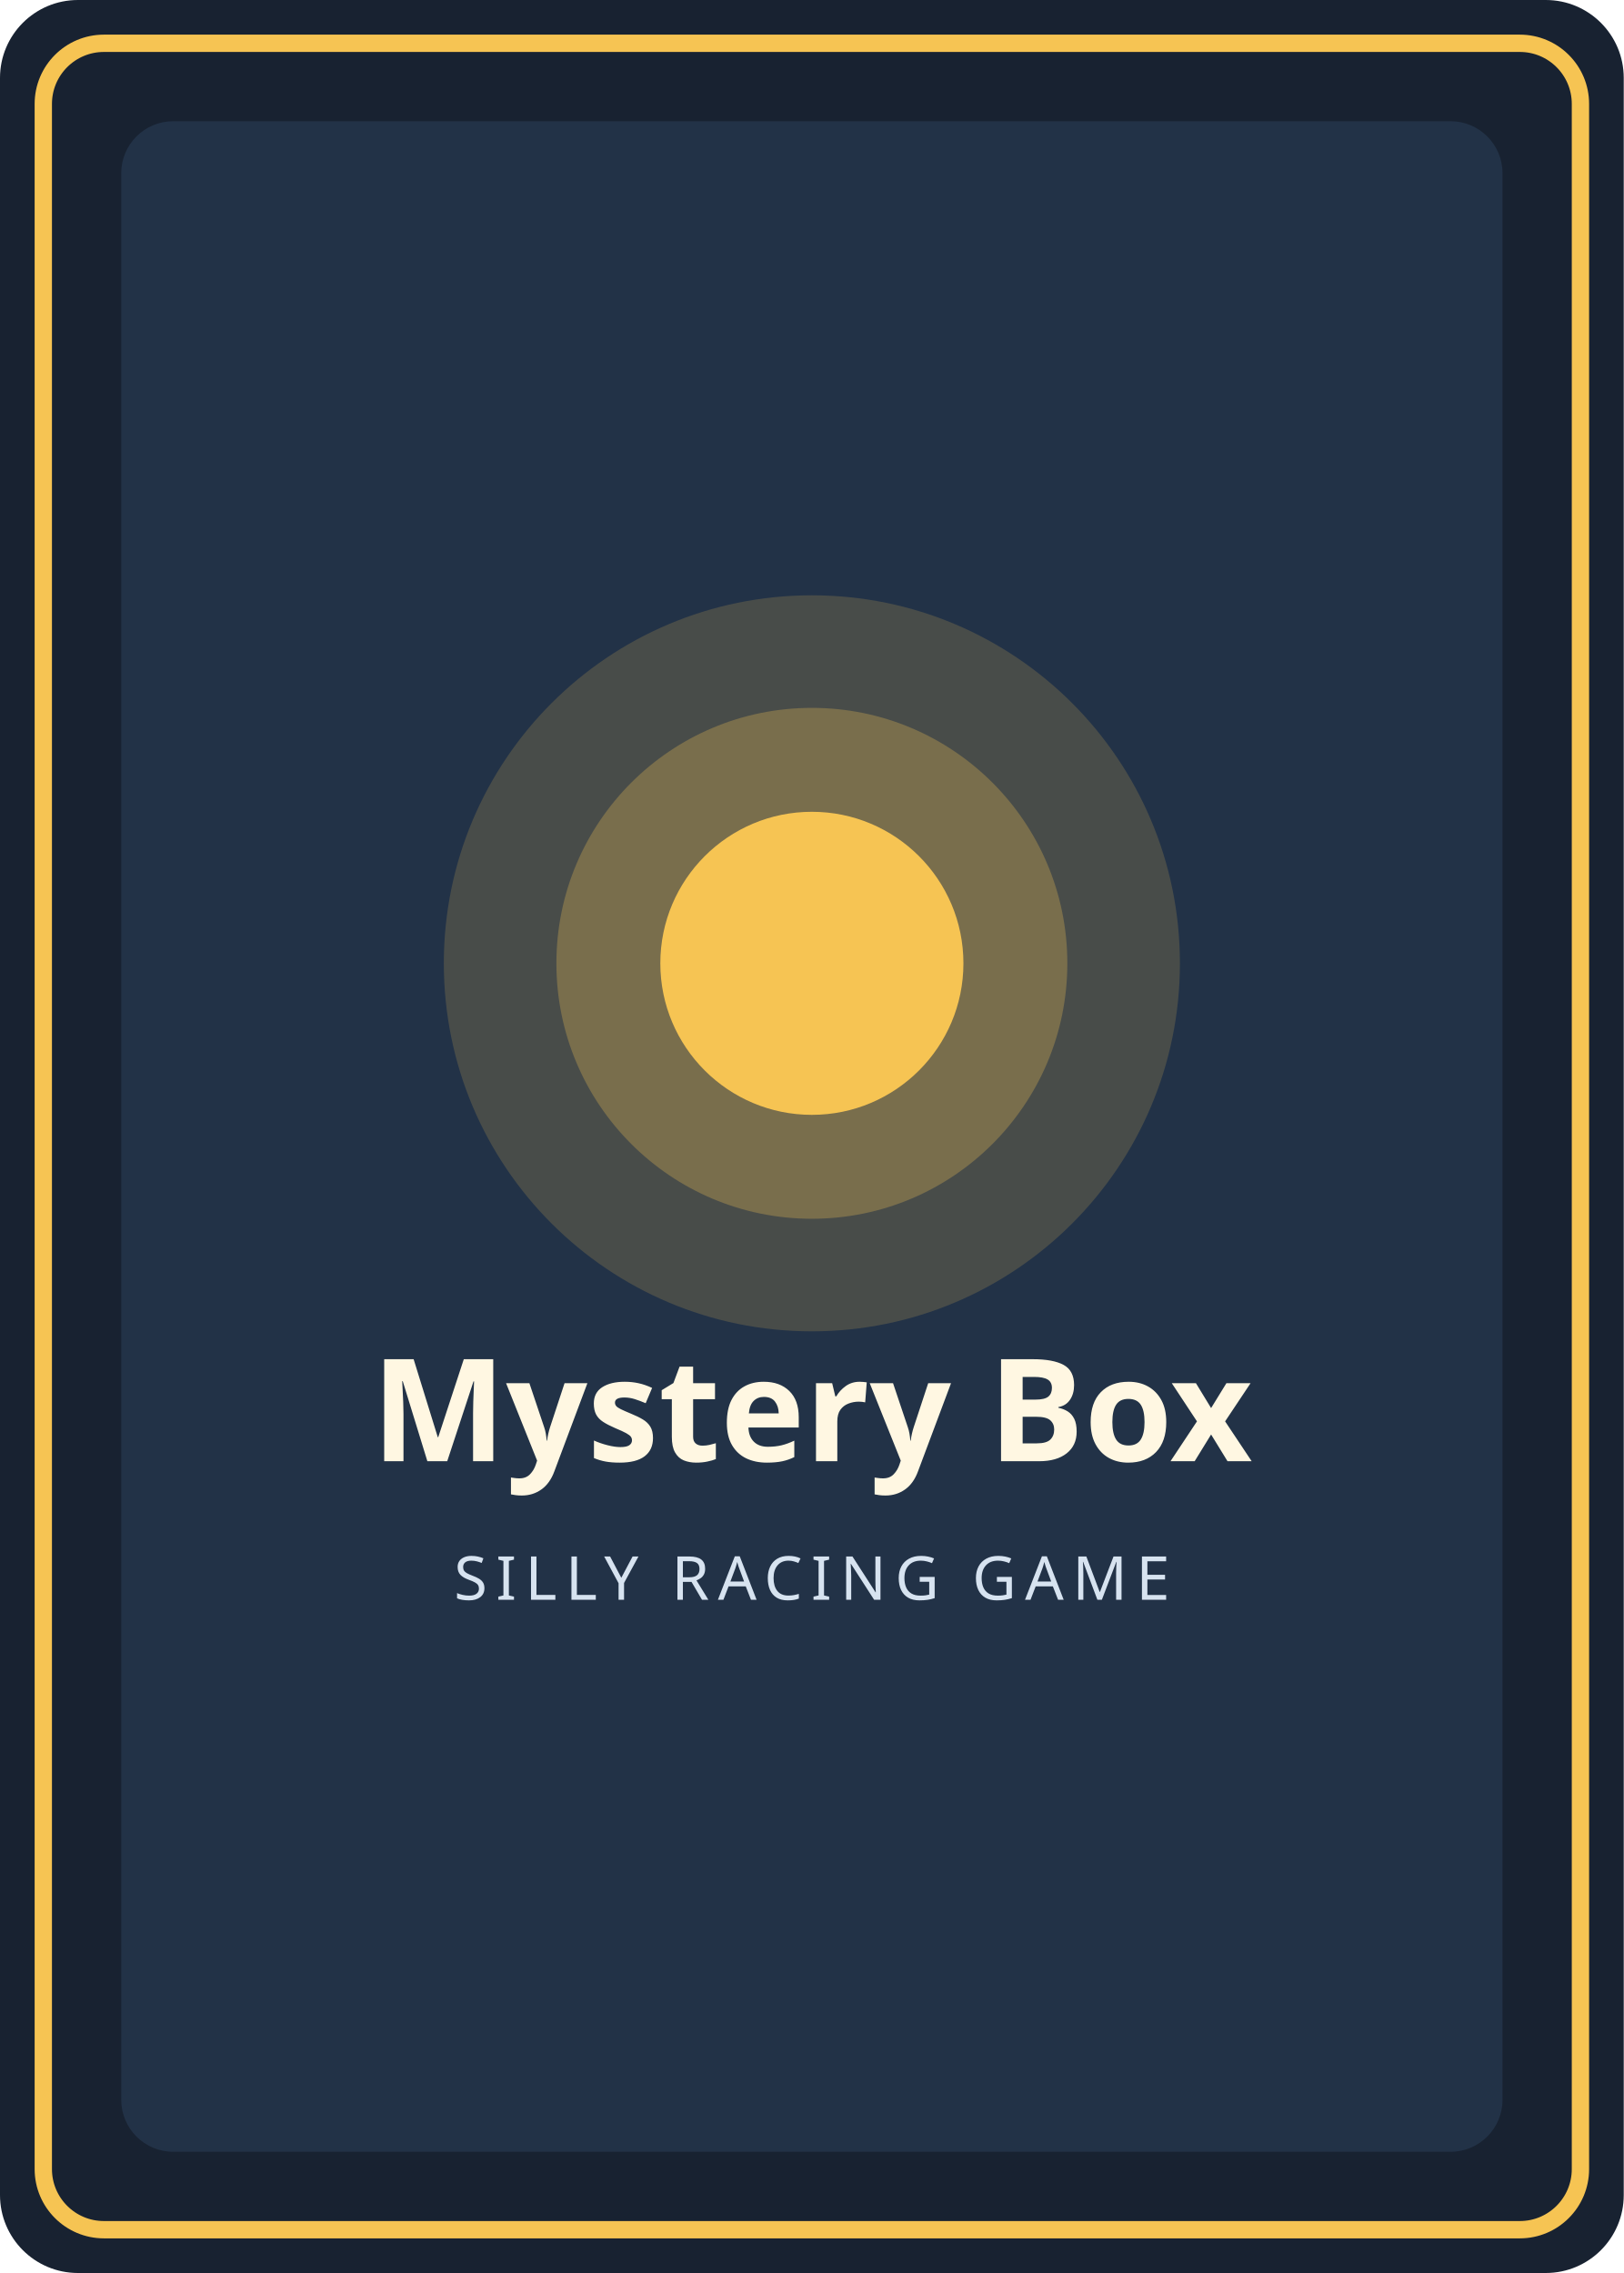
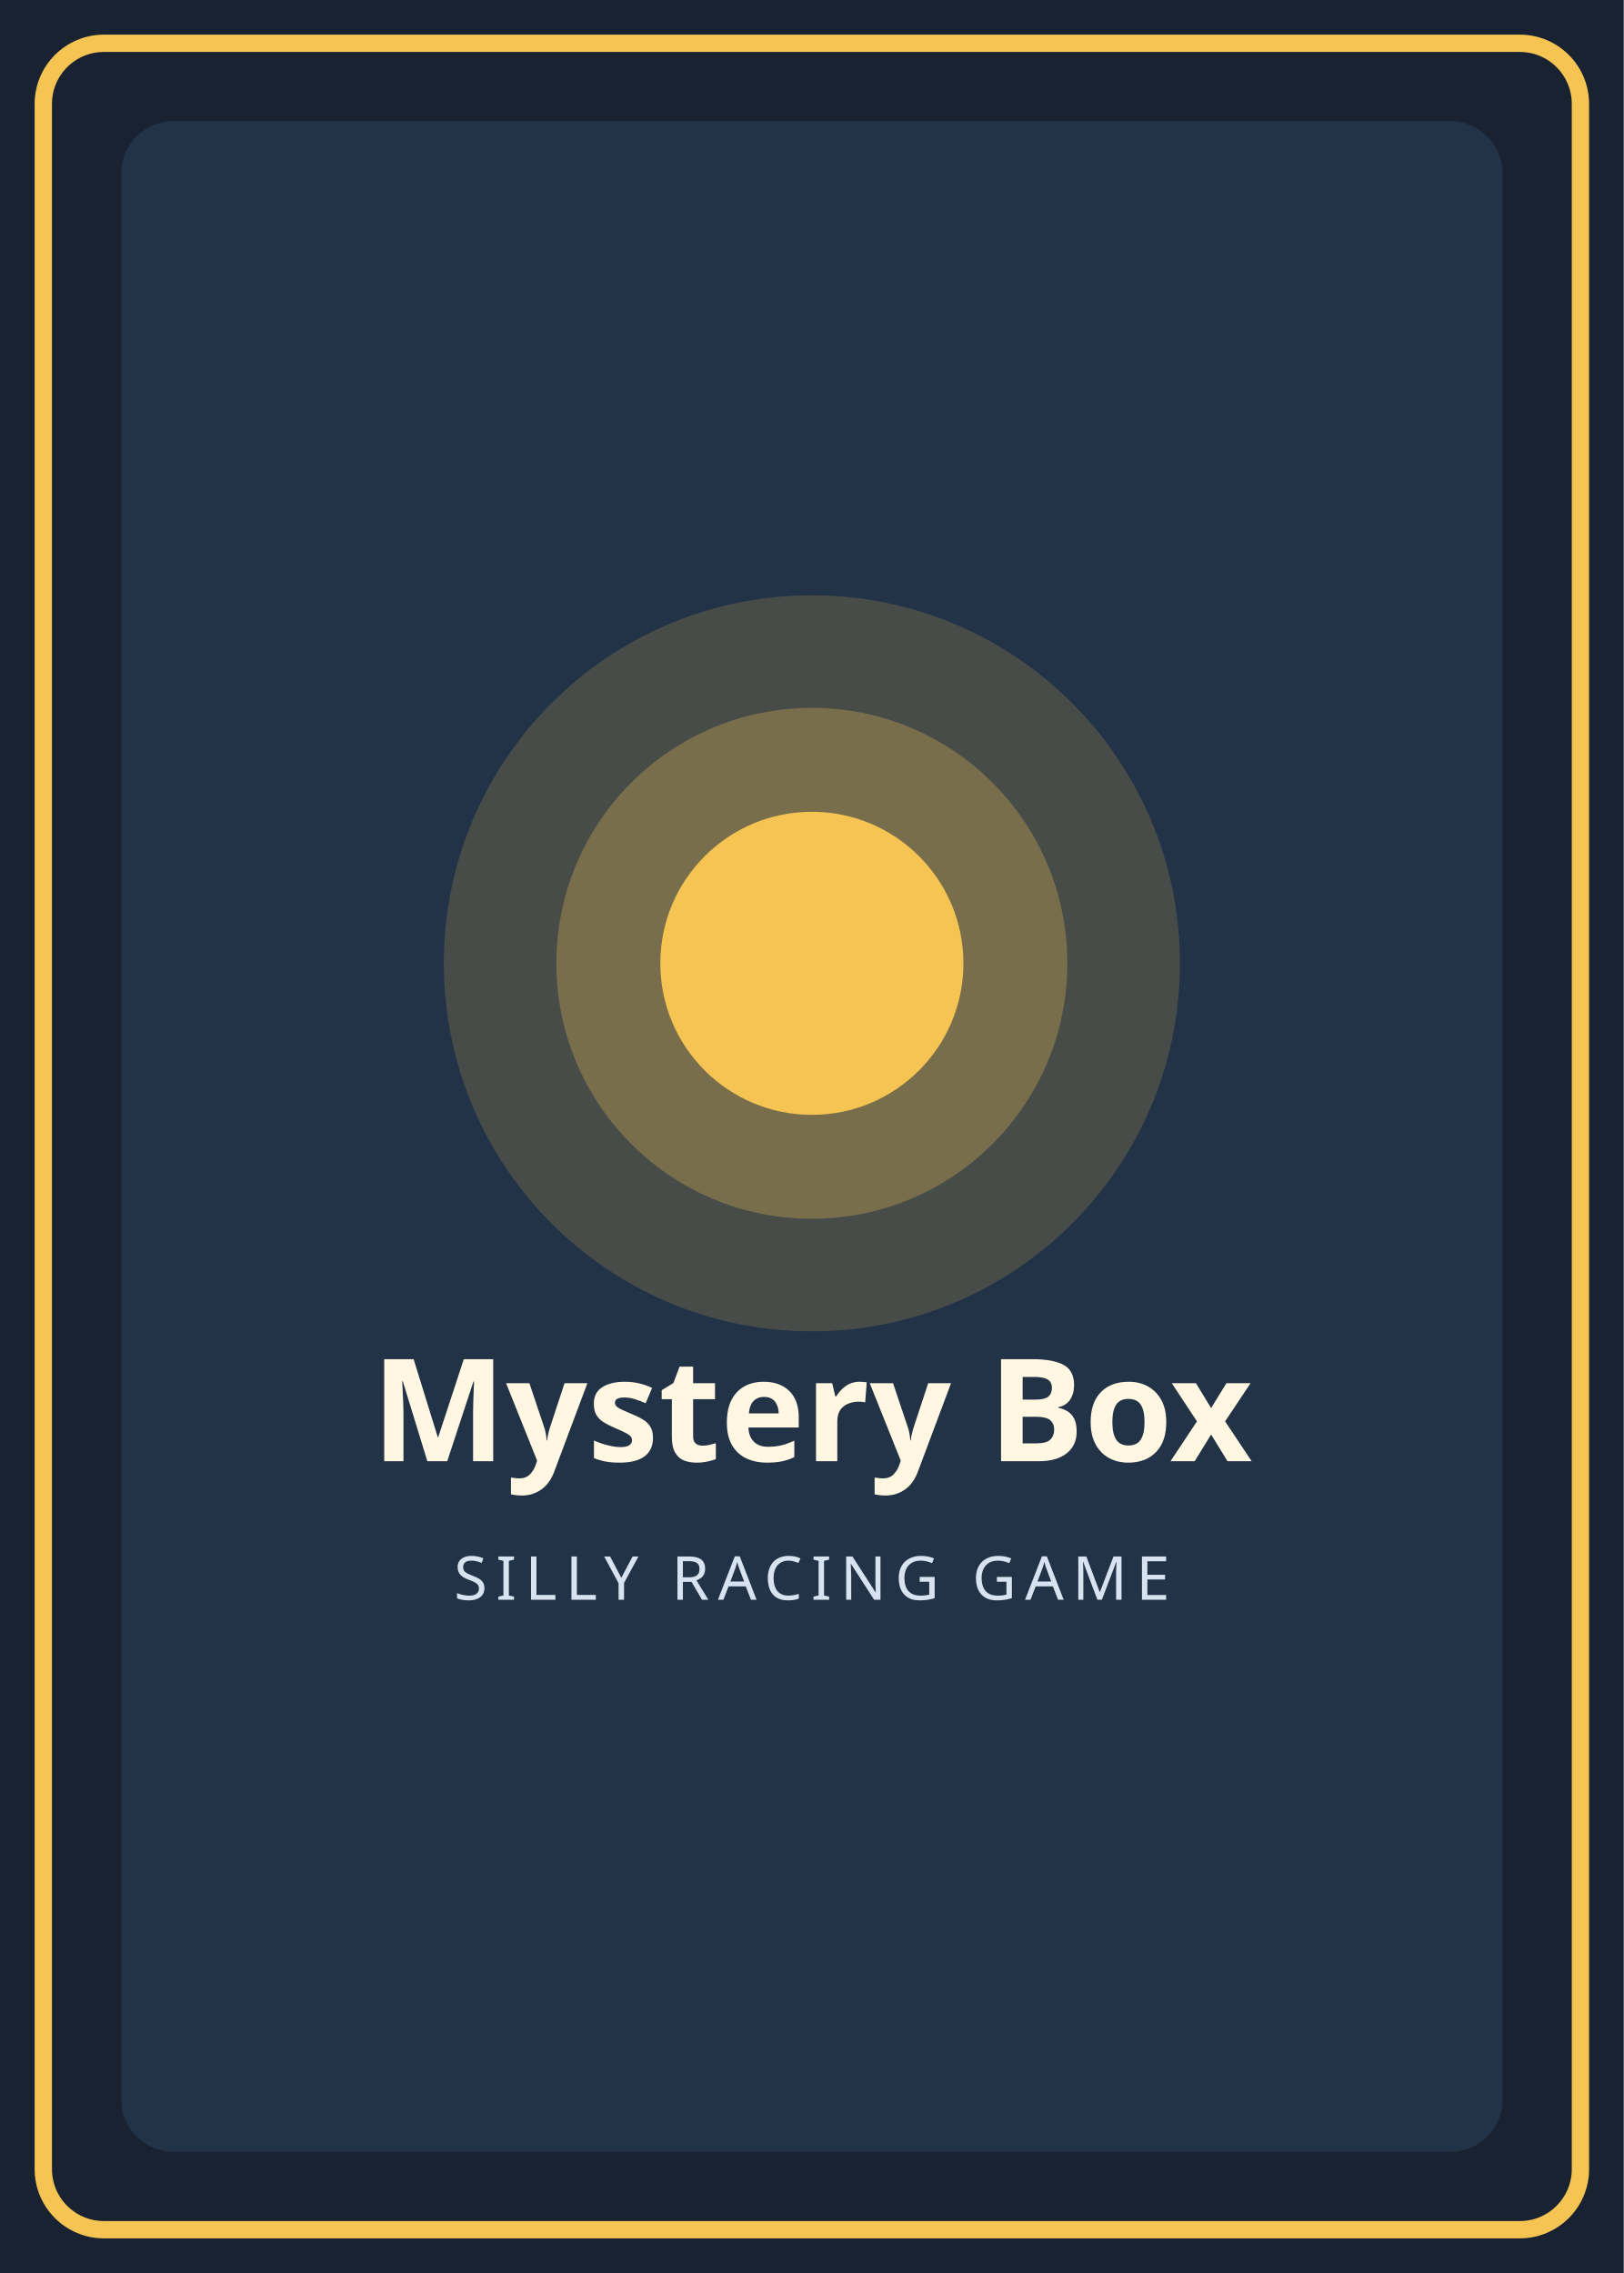
<svg xmlns="http://www.w3.org/2000/svg" width="750" height="1050" viewBox="0 0 750 1050">
-   <rect width="750" height="1050" rx="36" fill="#182231" />
+   <rect width="750" height="1050" fill="#182231" />
  <rect x="20" y="20" width="710" height="1010" rx="28" fill="none" stroke="#F6C453" stroke-width="8" />
  <rect x="56" y="56" width="638" height="938" rx="24" fill="#223247" />
  <circle cx="375.0" cy="445.0" r="170" fill="#F6C453" fill-opacity="0.18" />
  <circle cx="375.0" cy="445.0" r="118" fill="#F6C453" fill-opacity="0.28" />
  <circle cx="375.0" cy="445.0" r="70" fill="#F6C453" />
  <text x="375.0" y="675.0" text-anchor="middle" font-family="Trebuchet MS, Verdana, sans-serif" font-size="66" font-weight="700" fill="#FFF7E2">Mystery Box</text>
  <text x="375.0" y="739.0" text-anchor="middle" font-family="Trebuchet MS, Verdana, sans-serif" font-size="28" letter-spacing="4" fill="#D7E3F0">SILLY RACING GAME</text>
</svg>
